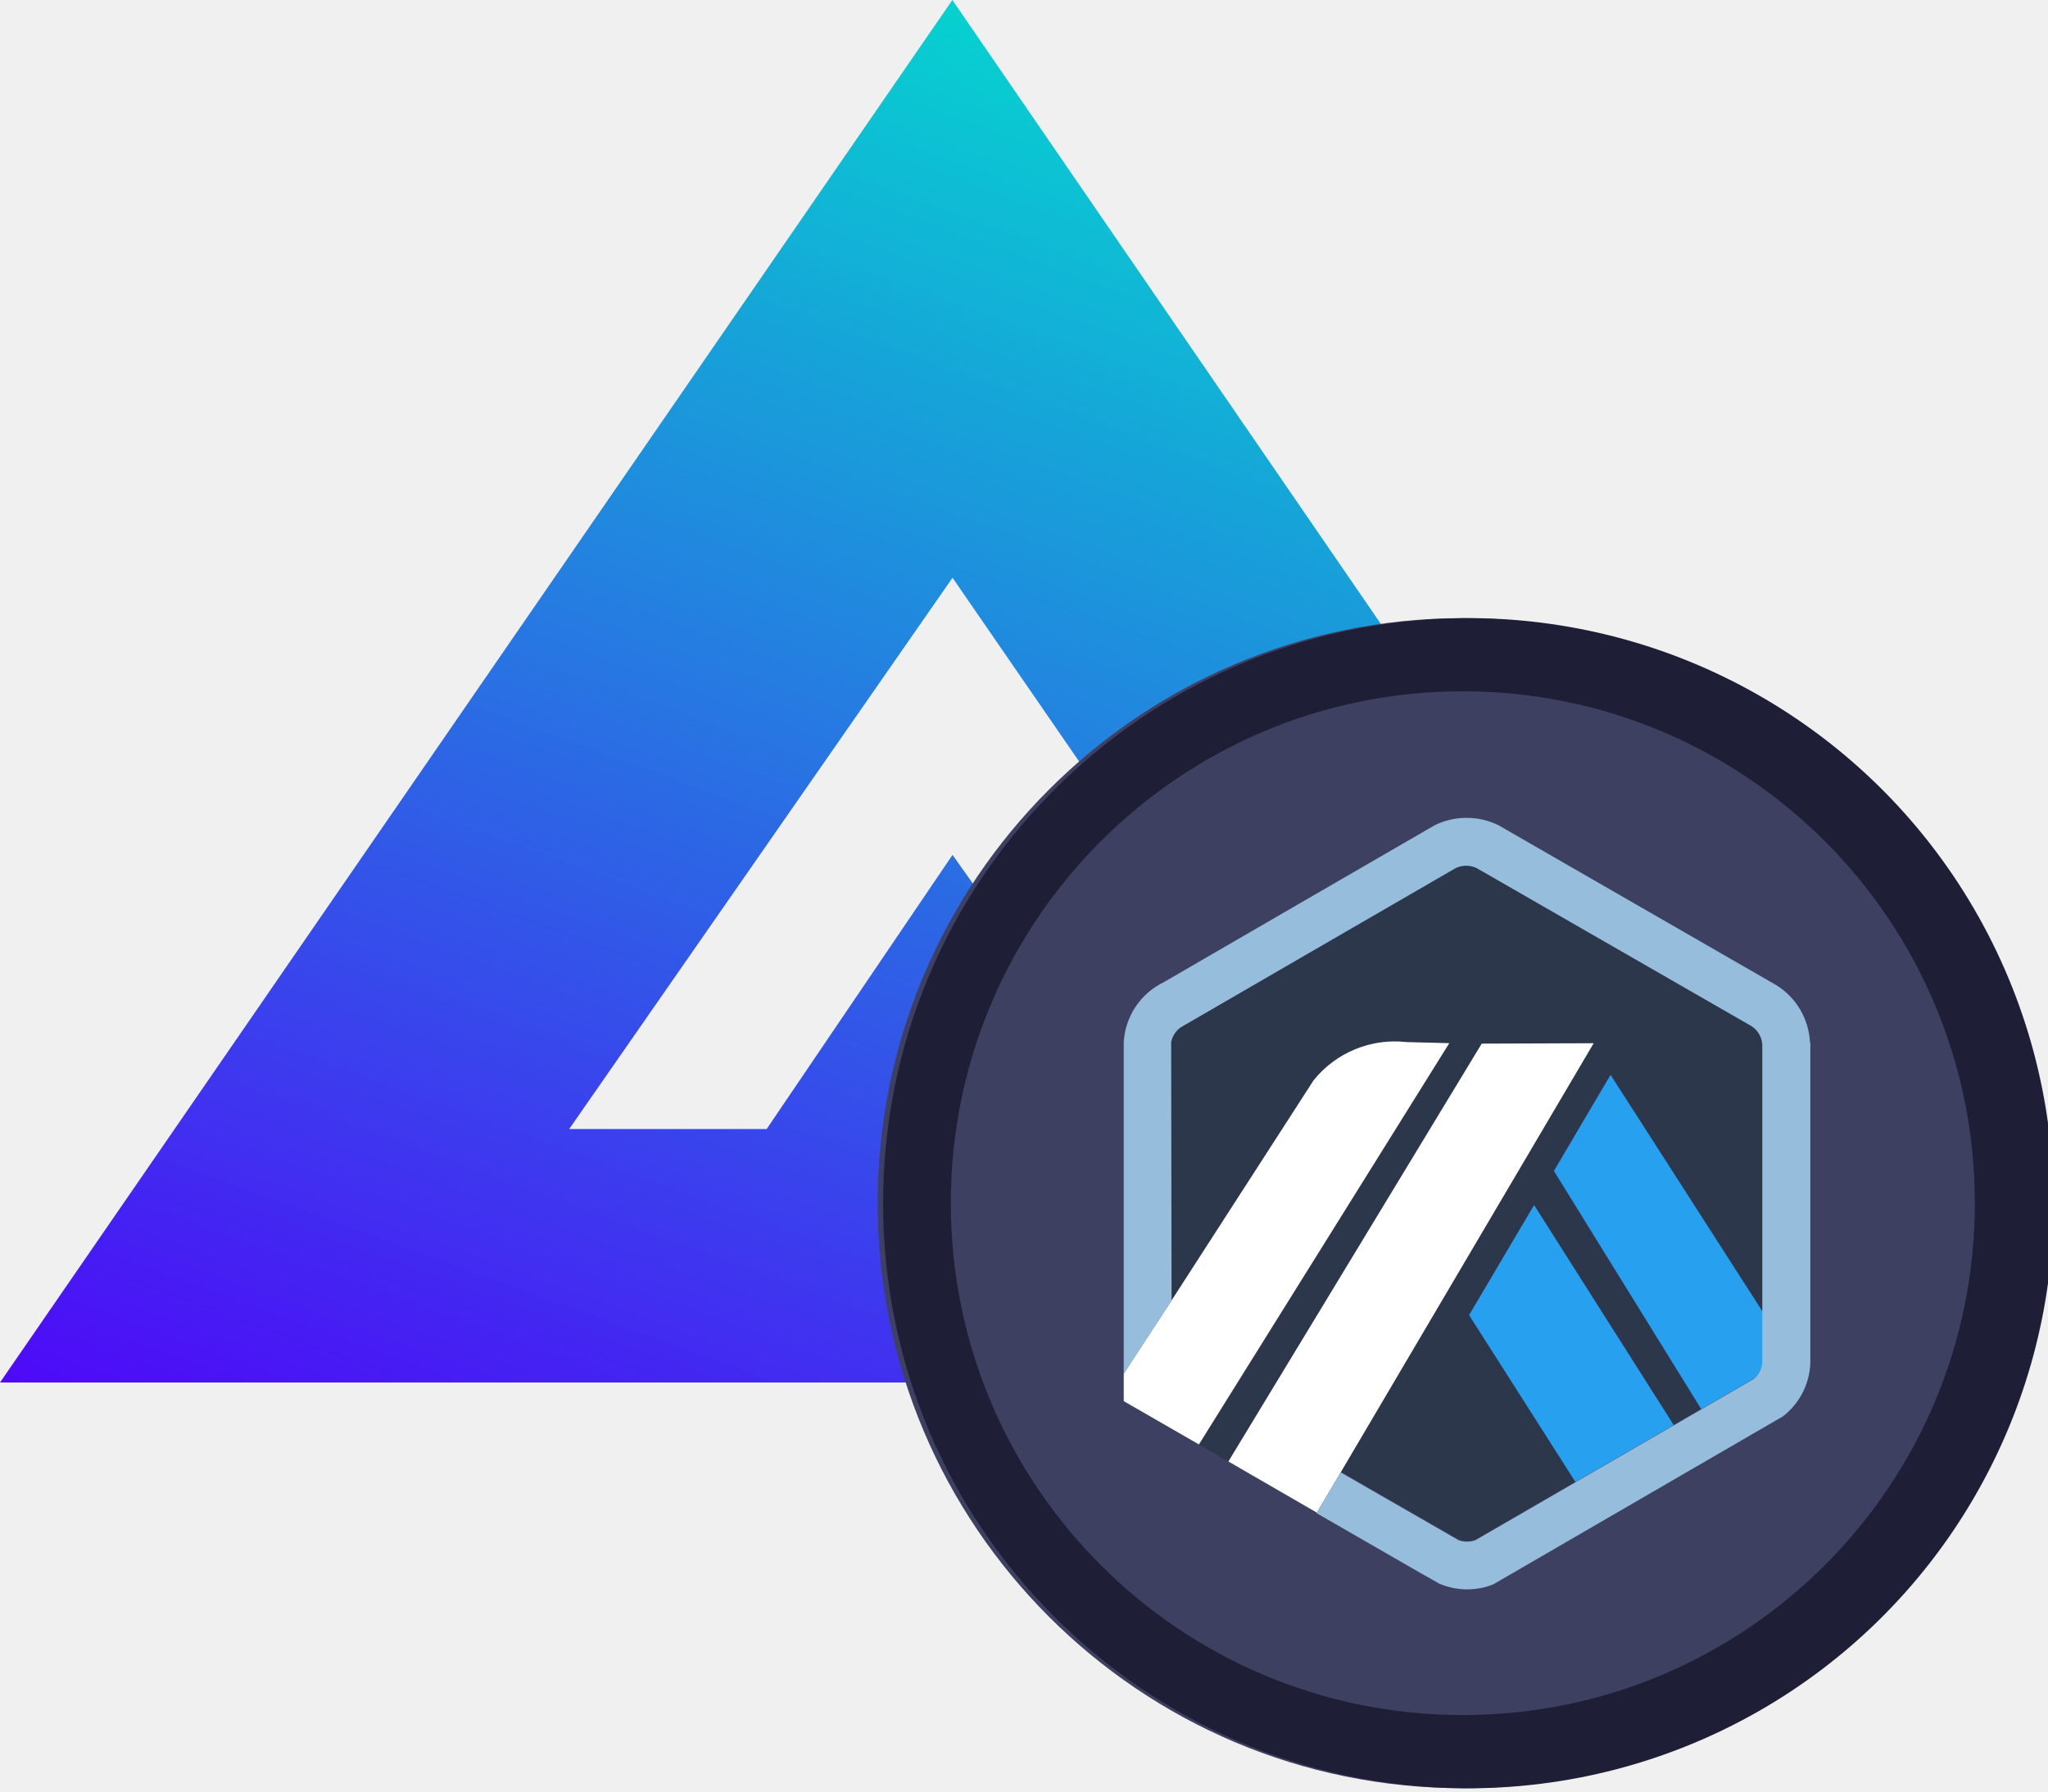
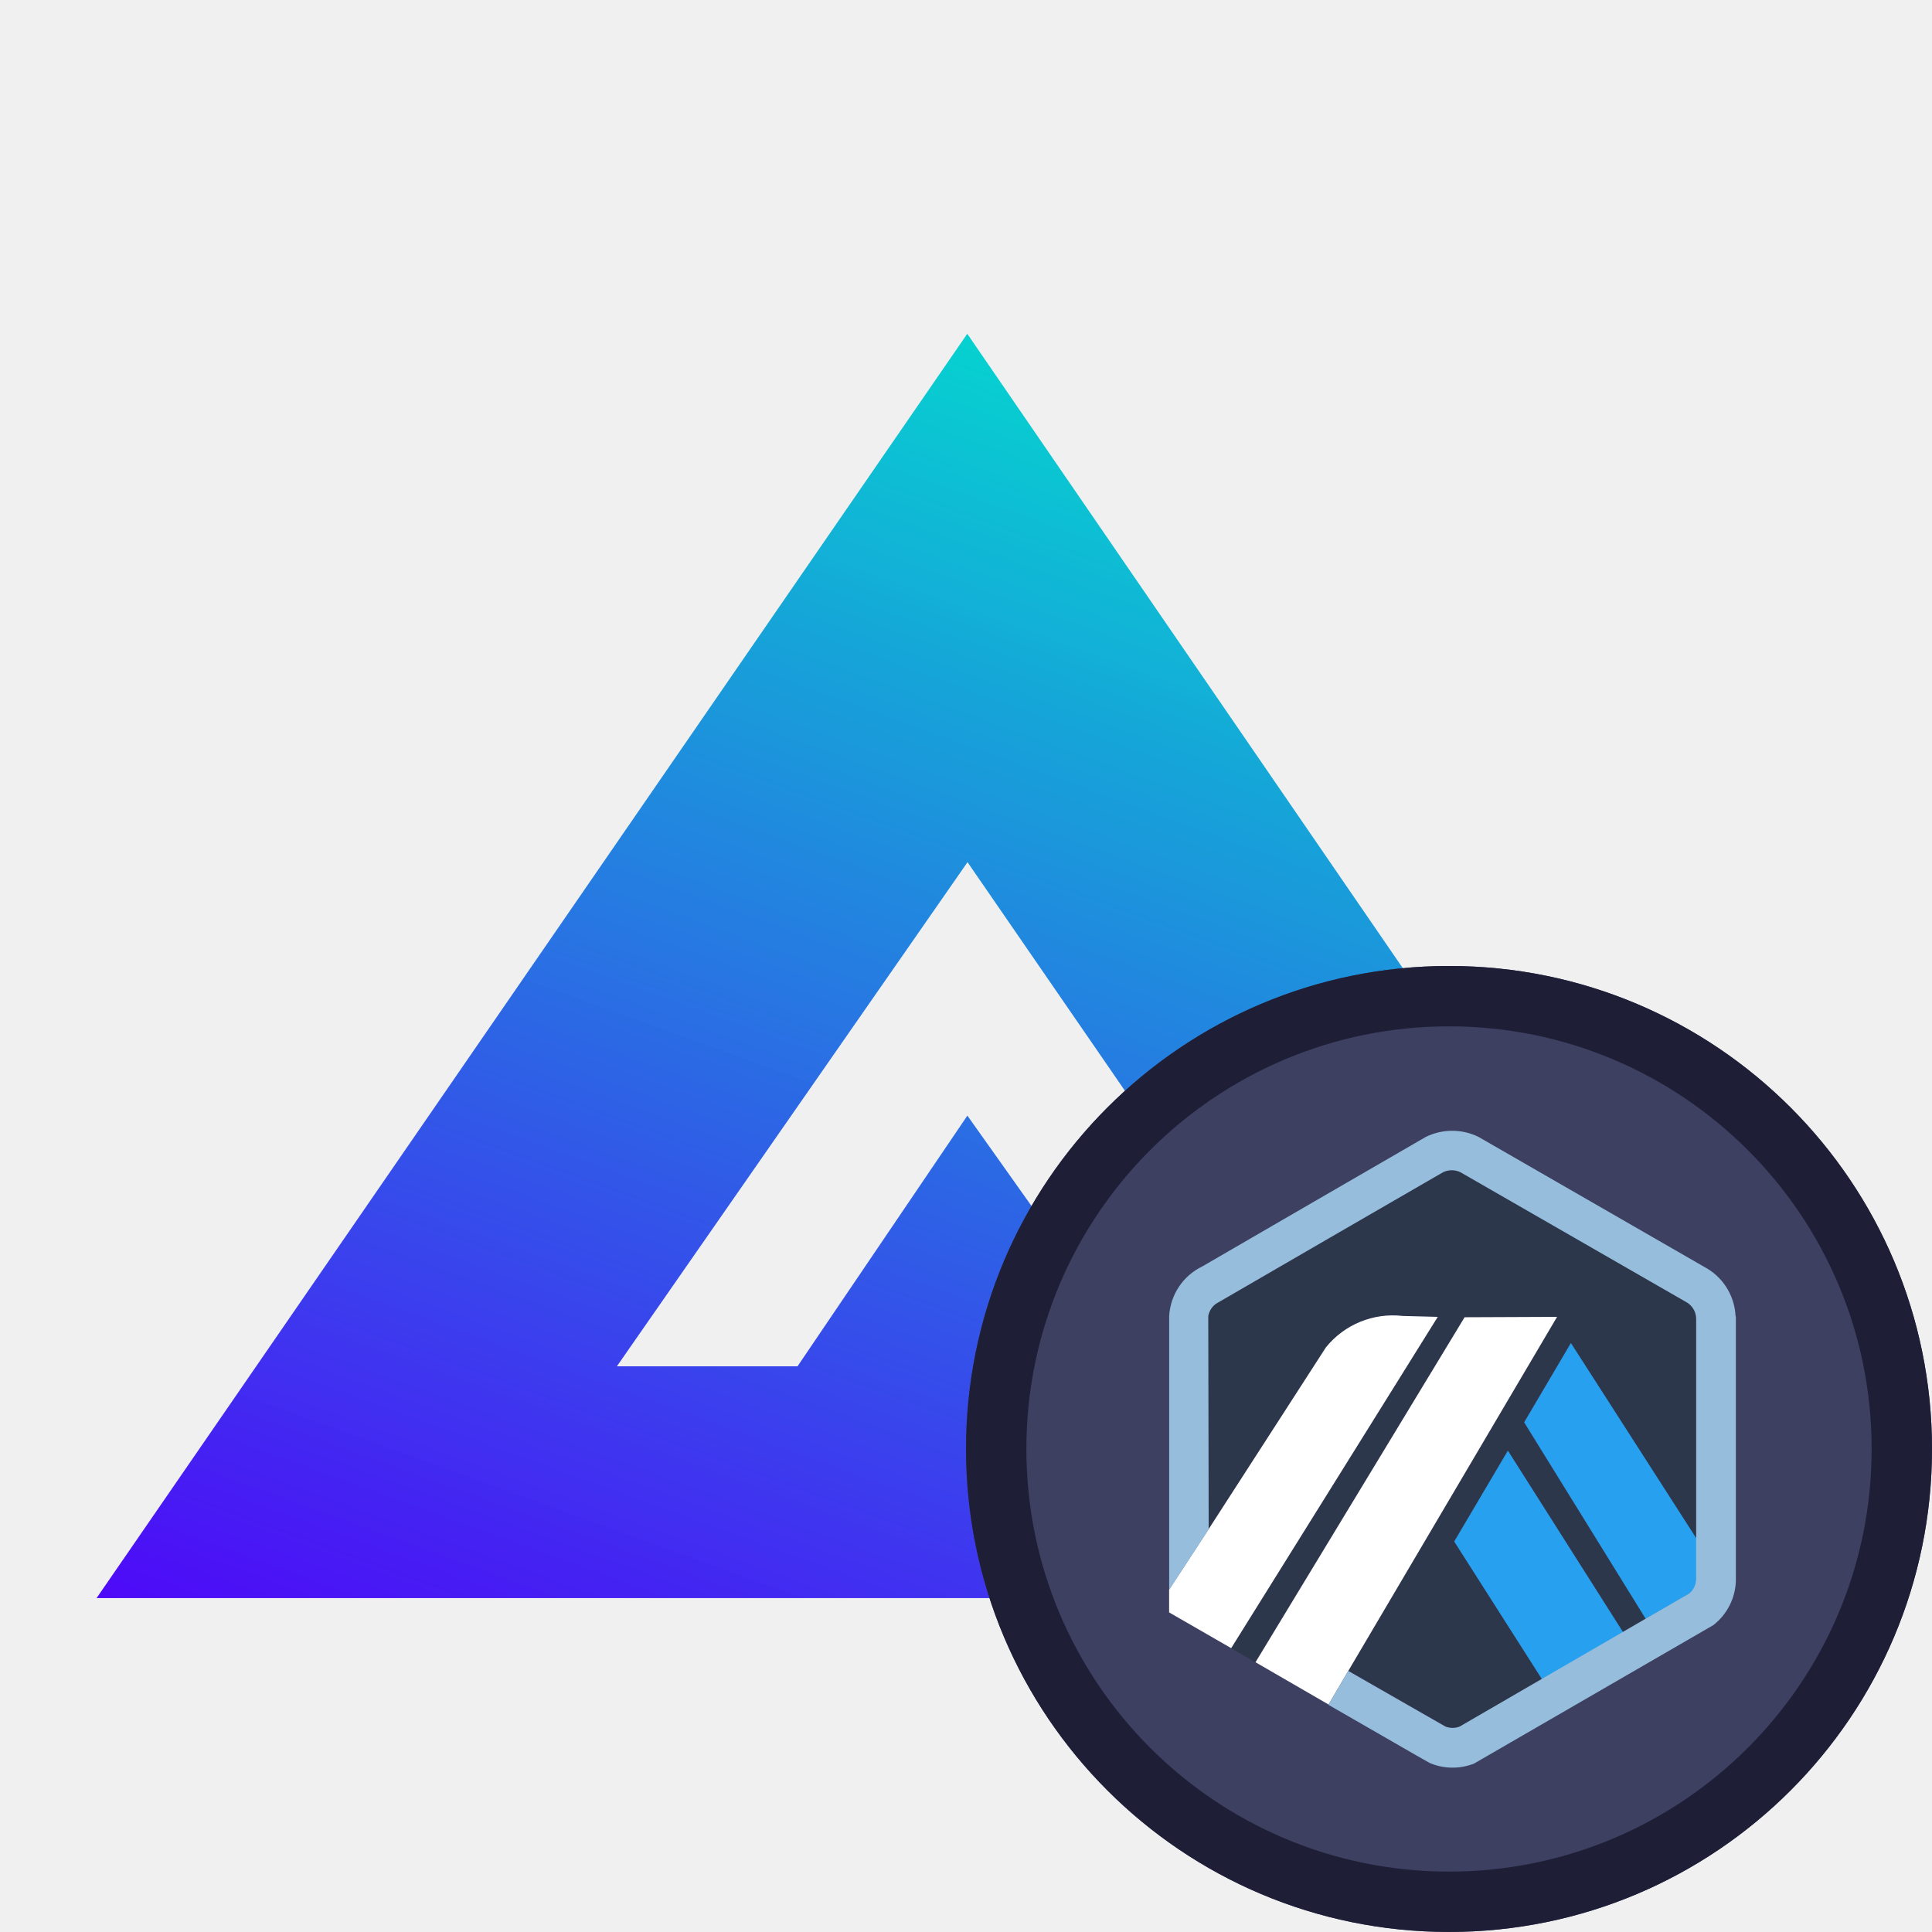
- <svg xmlns="http://www.w3.org/2000/svg" width="40" height="35" fill="none">
-   <path d="M37.144 27.008 18.601 0 0 27.008h25.917l-7.313-10.307-3.63 5.355h-3.857l7.487-10.769L29.43 27.002l7.714.006Z" fill="url(#a)" />
-   <path d="M40 23.505c0-6.312-5.117-11.429-11.429-11.429s-11.429 5.117-11.429 11.43c0 6.311 5.117 11.428 11.429 11.428S40 29.817 40 23.505Z" fill="#3E4062" />
-   <path d="M28.571 13.505a10 10 0 1 0 0 20 10 10 0 0 0 0-20m0-1.429a11.43 11.43 0 1 1 0 22.859 11.43 11.43 0 0 1 0-22.859Z" fill="#1E1F37" />
-   <path d="M30.344 22.877 31.45 21l2.98 4.641v.892-6.127a.462.462 0 0 0-.213-.368l-5.366-3.085a.472.472 0 0 0-.41 0l-.049.027-.018.011-5.207 3.019-.02.008a.464.464 0 0 0-.27.392l.008 5 2.776-4.303a2.036 2.036 0 0 1 1.817-.744l.83.021-4.889 7.839.572.331 4.947-8.163 2.187-.008-4.933 8.366 2.056 1.183.246.143c.107.04.224.04.331 0l5.44-3.154-1.04.603-2.881-4.648Zm.428 6.076-2.078-3.26 1.267-2.152 2.729 4.294-1.917 1.118Z" fill="#2D374B" />
-   <path d="m28.694 25.692 2.077 3.26 1.919-1.111-2.727-4.299-1.27 2.15ZM34.437 26.532v-.891l-2.98-4.642-1.106 1.876 2.877 4.653 1.04-.603a.462.462 0 0 0 .17-.335l-.001-.058Z" fill="#28A0F0" />
-   <path d="m21.948 27.372 1.468.846 4.89-7.839-.83-.021a2.037 2.037 0 0 0-1.818.744l-2.776 4.303-.934 1.429v.538ZM31.127 20.38l-2.187.008-4.948 8.163 1.729 1 .47-.797 4.936-8.375Z" fill="#fff" />
-   <path d="M35.351 20.368a1.394 1.394 0 0 0-.654-1.12l-5.429-3.126a1.414 1.414 0 0 0-1.247 0c-.046.023-5.286 3.063-5.286 3.063a1.391 1.391 0 0 0-.787 1.18v6.475l.934-1.429-.008-5a.447.447 0 0 1 0-.055.46.46 0 0 1 .185-.285c.025-.017 5.355-3.103 5.372-3.112a.474.474 0 0 1 .41 0l5.366 3.086a.462.462 0 0 1 .213.367V26.6a.451.451 0 0 1-.16.335l-1.04.603-.537.312-1.919 1.111-1.946 1.127a.472.472 0 0 1-.331 0l-2.302-1.324-.47.797 2.069 1.192.18.101.143.082a1.382 1.382 0 0 0 1.056.017l5.662-3.285a1.38 1.38 0 0 0 .533-1.041v-6.26h-.007Z" fill="#96BEDC" />
+ <svg xmlns="http://www.w3.org/2000/svg" width="40.001" height="40">
  <defs>
-     <linearGradient id="a" x1="18.572" y1="0" x2="7.731" y2="29.819" gradientUnits="userSpaceOnUse">
-       <stop stop-color="#03D1CF" stop-opacity=".988" />
-       <stop offset="1" stop-color="#4E09F8" />
+     <linearGradient id="a" x1=".5" x2="0" y2="1" gradientUnits="objectBoundingBox">
+       <stop offset="0" stop-color="#03d1cf" stop-opacity=".988" />
+       <stop offset="1" stop-color="#4e09f8" />
    </linearGradient>
  </defs>
+   <path data-name="Rectangle 546" fill="none" d="M0 0h40v40H0z" />
+   <path data-name="Path 1450" d="M561.667 722.177 543.695 696l-18.028 26.177h25.118l-7.088-9.99-3.517 5.191h-3.74l7.26-10.438 10.493 15.237Z" transform="translate(-523.668 -689.089)" fill="url(#a)" />
+   <g data-name="Group 292" transform="translate(20.001 20)">
+     <rect width="20" height="20" rx="10" fill="#3e4062" />
+     <path data-name="base - Outline" d="M10 1.25A8.75 8.75 0 1 0 18.75 10 8.75 8.75 0 0 0 10 1.25M10 0A10 10 0 1 1 0 10 10 10 0 0 1 10 0Z" fill="#1e1f37" />
+     <path data-name="Rectangle 213" fill="none" d="M0 0h20v20H0z" />
+     <path data-name="Path 348" d="m11.551 9.45.967-1.641 2.607 4.061v.78-5.361a.4.4 0 0 0-.186-.321l-4.7-2.7a.414.414 0 0 0-.359 0l-.042.024-.016.01-4.556 2.641-.018.007a.411.411 0 0 0-.067.039.4.4 0 0 0-.169.3l.008 4.375 2.429-3.765a1.781 1.781 0 0 1 1.59-.651l.726.019-4.278 6.859.5.29 4.332-7.14 1.914-.007-4.314 7.32 1.8 1.035.215.125a.413.413 0 0 0 .29 0l4.76-2.759-.91.528Zm.375 5.316-1.819-2.852 1.109-1.882 2.387 3.757Z" fill="#2d374b" />
+     <path data-name="Path 349" d="m10.108 11.916 1.818 2.853 1.679-.973-2.386-3.761Z" fill="#28a0f0" />
+     <path data-name="Path 350" d="M15.132 12.648v-.78l-2.608-4.061-.967 1.641 2.517 4.071.91-.528a.4.4 0 0 0 .149-.294Z" fill="#28a0f0" />
+     <path data-name="Path 351" d="m4.205 13.384 1.285.74 4.277-6.859-.726-.019a1.781 1.781 0 0 0-1.59.651l-2.429 3.765-.817 1.25Z" fill="#fff" />
+     <path data-name="Path 352" d="m12.237 7.265-1.914.008-4.329 7.143 1.512.875.411-.7Z" fill="#fff" />
+     <path data-name="Path 353" d="M15.933 7.254a1.219 1.219 0 0 0-.572-.98l-4.75-2.735a1.238 1.238 0 0 0-1.091 0c-.04.02-4.625 2.68-4.625 2.68a1.217 1.217 0 0 0-.689 1.032v5.665l.818-1.25-.009-4.37a.389.389 0 0 1 0-.048.4.4 0 0 1 .162-.256c.021-.015 4.685-2.715 4.7-2.722a.414.414 0 0 1 .359 0l4.695 2.7a.4.4 0 0 1 .186.321v5.405a.4.4 0 0 1-.14.294l-.91.527-.47.273-1.679.973-1.7.986a.412.412 0 0 1-.29 0l-2.015-1.153-.411.7 1.81 1.042.157.089.125.071a1.176 1.176 0 0 0 .48.1 1.21 1.21 0 0 0 .444-.084l4.955-2.867a1.209 1.209 0 0 0 .466-.911V7.254Z" fill="#96bedc" />
+   </g>
</svg>
